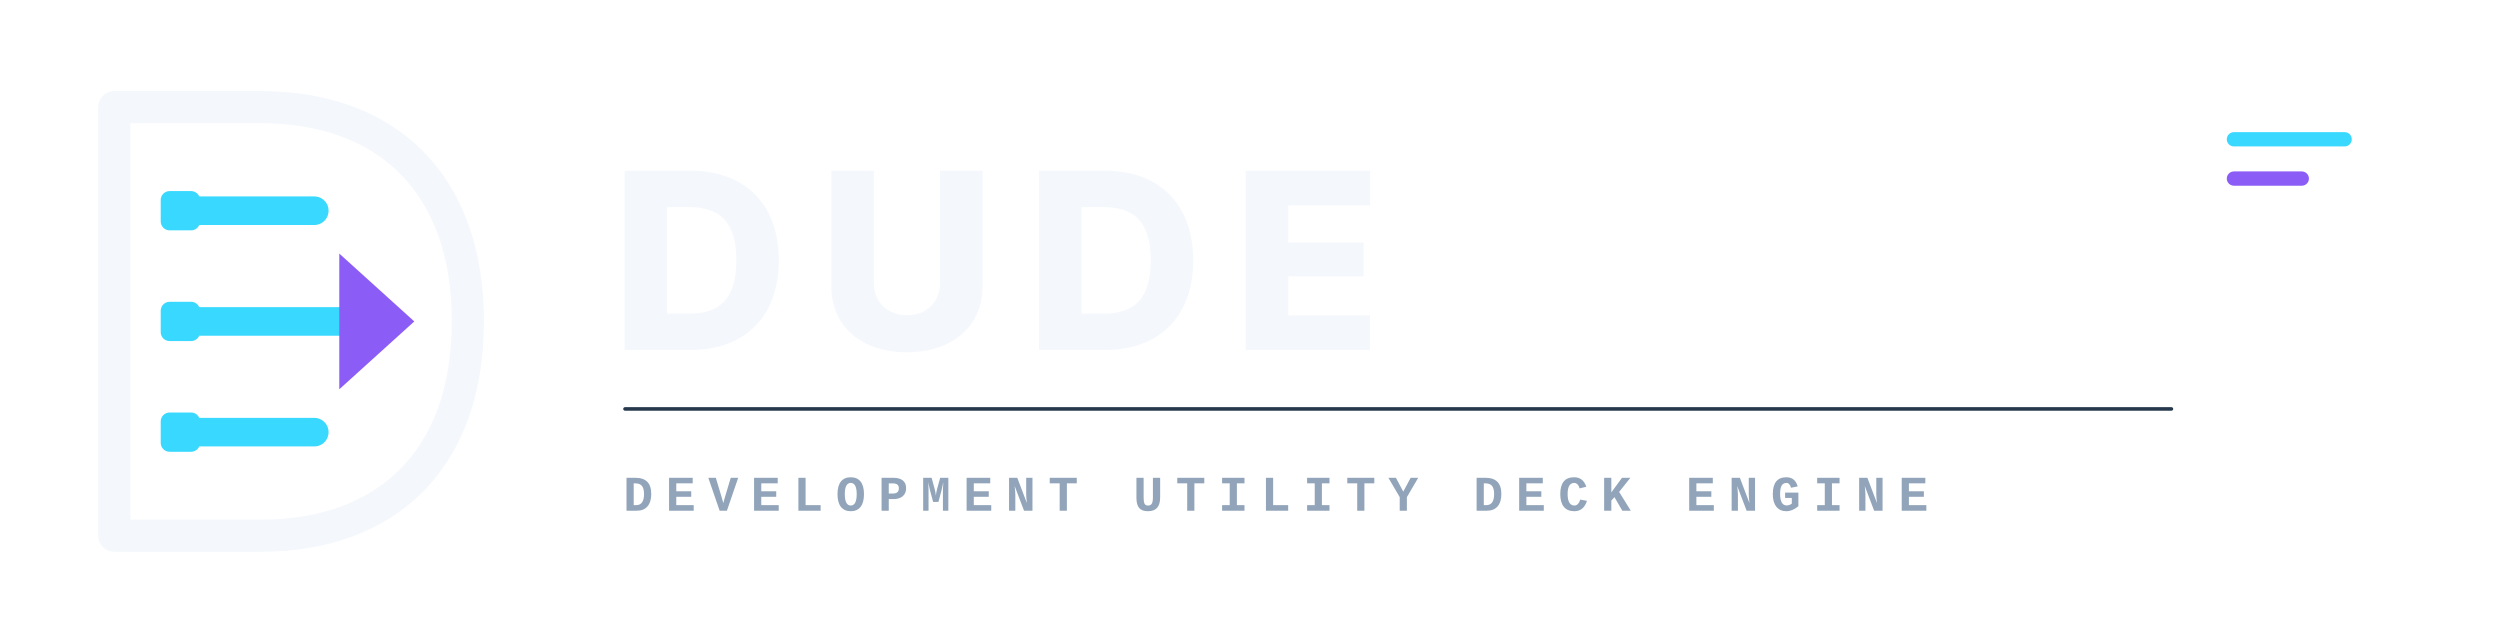
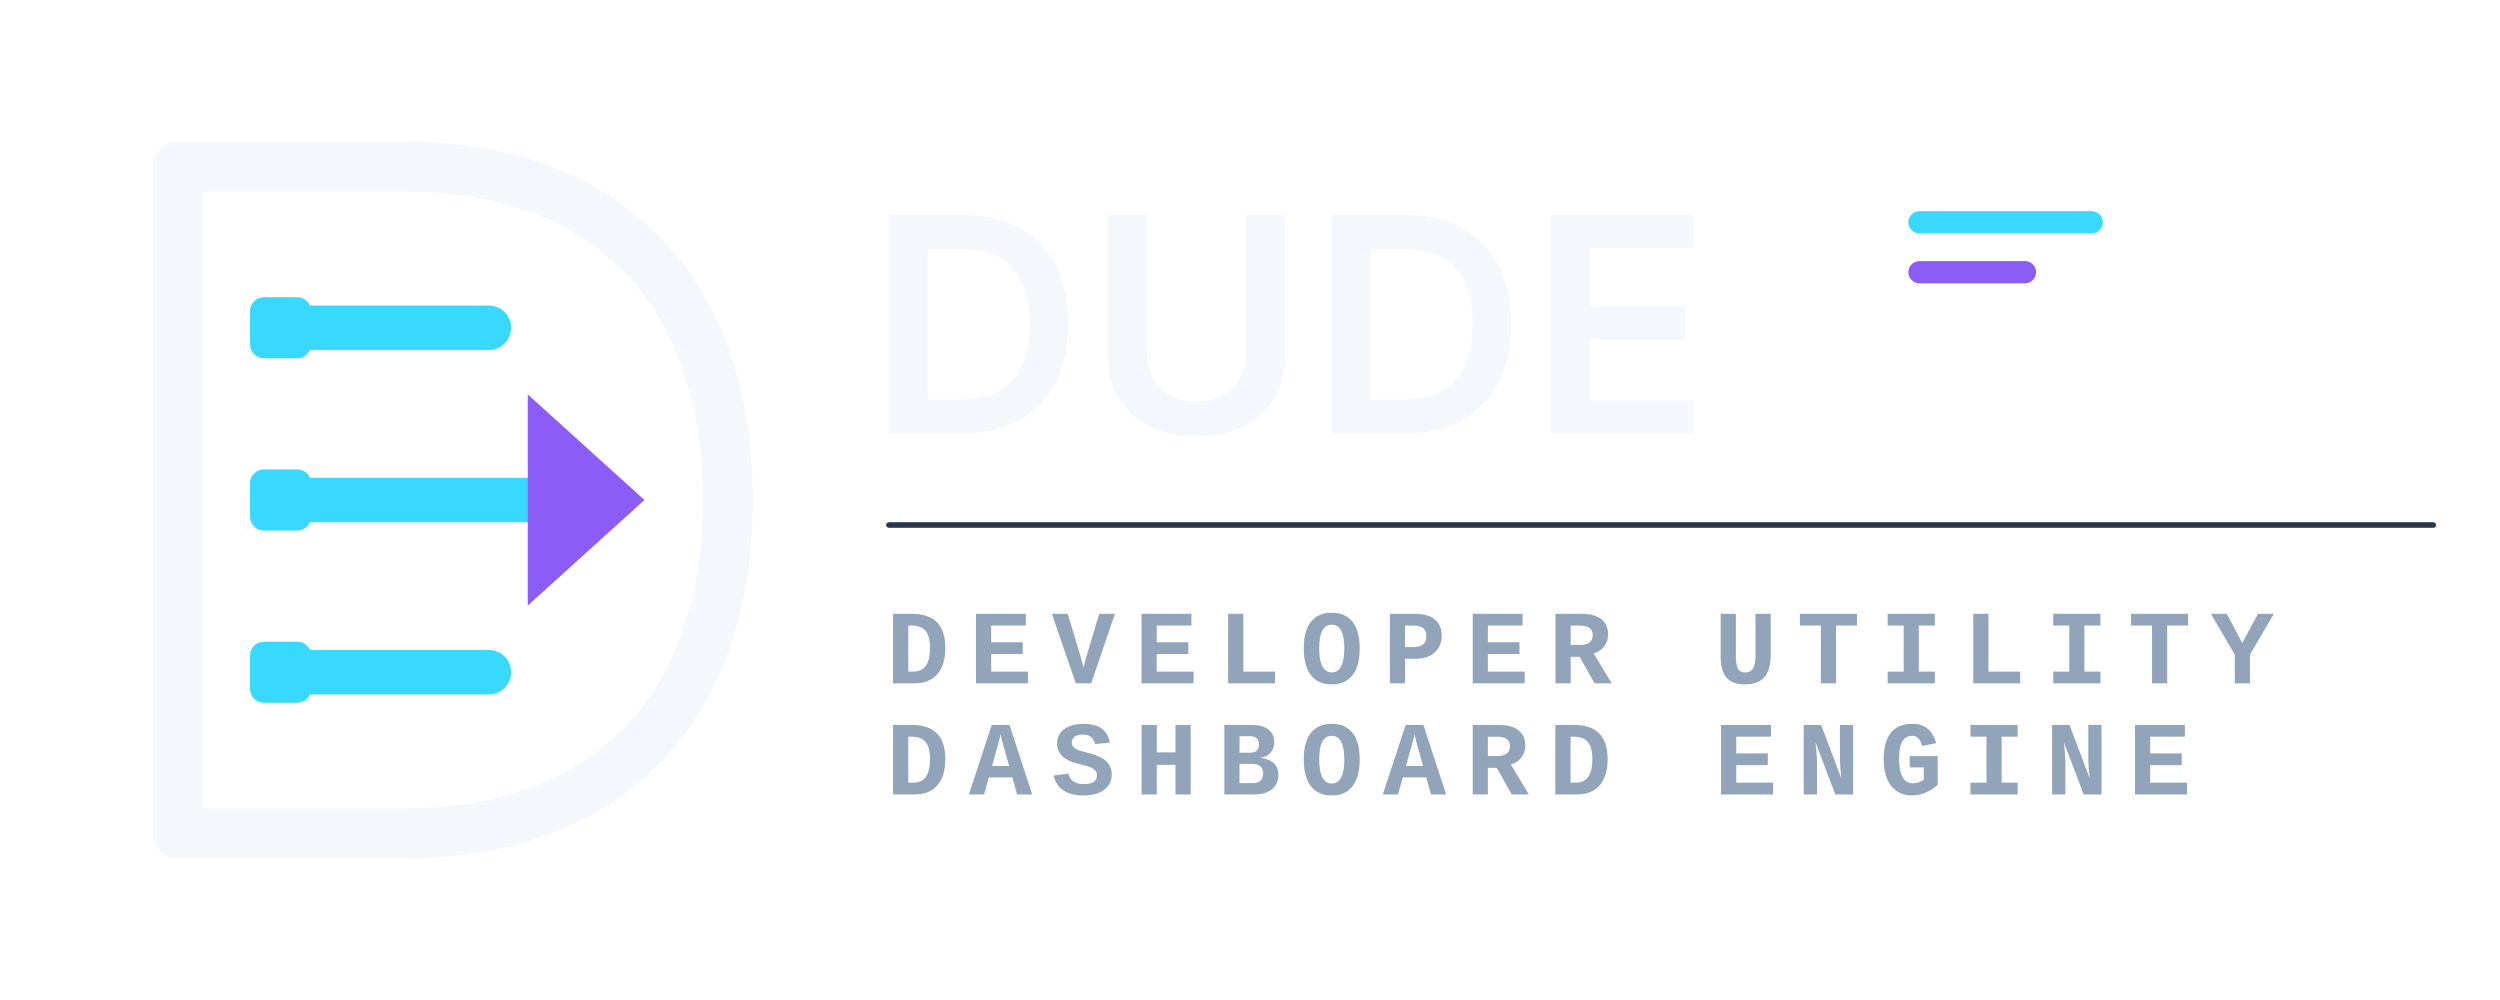
- <svg xmlns="http://www.w3.org/2000/svg" width="1400" height="360" viewBox="0 0 1400 360" role="img" aria-labelledby="title desc">
+ <svg xmlns="http://www.w3.org/2000/svg" width="900" height="360" viewBox="0 0 900 360" role="img" aria-labelledby="title desc">
  <defs>
    <style>
      .wordmark {
        font-family: Inter, Geist, "SF Pro Display", "Segoe UI", Arial, sans-serif;
-         font-size: 138px;
-         font-weight: 800;
-         letter-spacing: 16px;
+         font-size: 108px;
+         font-weight: 600;
+         letter-spacing: 1px;
      }
      .tagline {
        font-family: "JetBrains Mono", "SFMono-Regular", Consolas, "Liberation Mono", monospace;
-         font-size: 28px;
+         font-size: 38px;
        font-weight: 600;
        letter-spacing: 7px;
      }
    </style>
  </defs>
  <g transform="translate(44 52)">
    <path d="M20 8H102C172 8 218 50 218 128S172 248 102 248H20Z" fill="none" stroke="#F4F7FB" stroke-width="18" stroke-linejoin="round" />
    <path d="M58 66H132" stroke="#38D8FF" stroke-width="16" stroke-linecap="round" />
    <path d="M58 128H158" stroke="#38D8FF" stroke-width="16" stroke-linecap="round" />
    <path d="M58 190H132" stroke="#38D8FF" stroke-width="16" stroke-linecap="round" />
    <path d="M146 90L188 128L146 166Z" fill="#8B5CF6" />
    <rect x="46" y="55" width="22" height="22" rx="5" fill="#38D8FF" />
    <rect x="46" y="117" width="22" height="22" rx="5" fill="#38D8FF" />
    <rect x="46" y="179" width="22" height="22" rx="5" fill="#38D8FF" />
  </g>
-   <text x="342" y="196" fill="#F4F7FB" class="wordmark">DUDE</text>
-   <rect x="349" y="228" width="868" height="2" rx="1" fill="#26384C" />
-   <text x="349" y="286" fill="#91A4BA" class="tagline">DEVELOPMENT UTILITY DECK ENGINE</text>
-   <rect x="1247" y="74" width="70" height="8" rx="4" fill="#38D8FF" />
-   <rect x="1247" y="96" width="46" height="8" rx="4" fill="#8B5CF6" />
+   <g transform="translate(-30 -40)">
+     <text x="342" y="196" fill="#F4F7FB" class="wordmark">DUDE</text>
+     <rect x="349" y="228" width="558" height="2" rx="1" fill="#26384C" />
+     <text x="349" y="286" fill="#91A4BA" class="tagline">DEVELOPER UTILITY</text>
+     <text x="349" y="326" fill="#91A4BA" class="tagline">DASHBOARD ENGINE</text>
+   </g>
+   <rect x="687" y="76" width="70" height="8" rx="4" fill="#38D8FF" />
+   <rect x="687" y="94" width="46" height="8" rx="4" fill="#8B5CF6" />
</svg>
